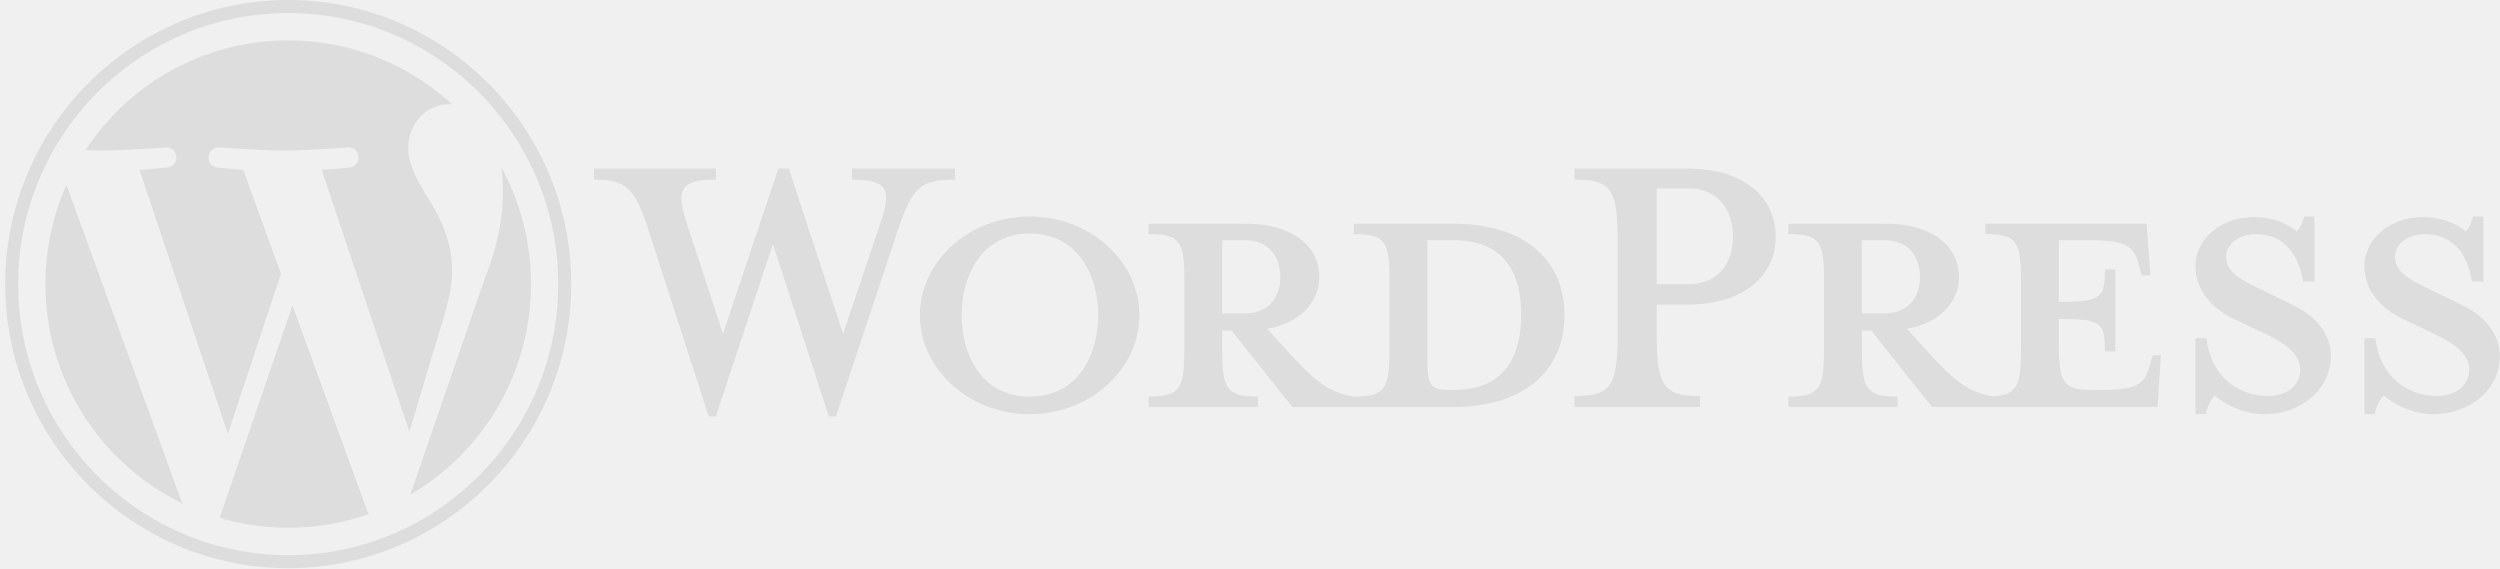
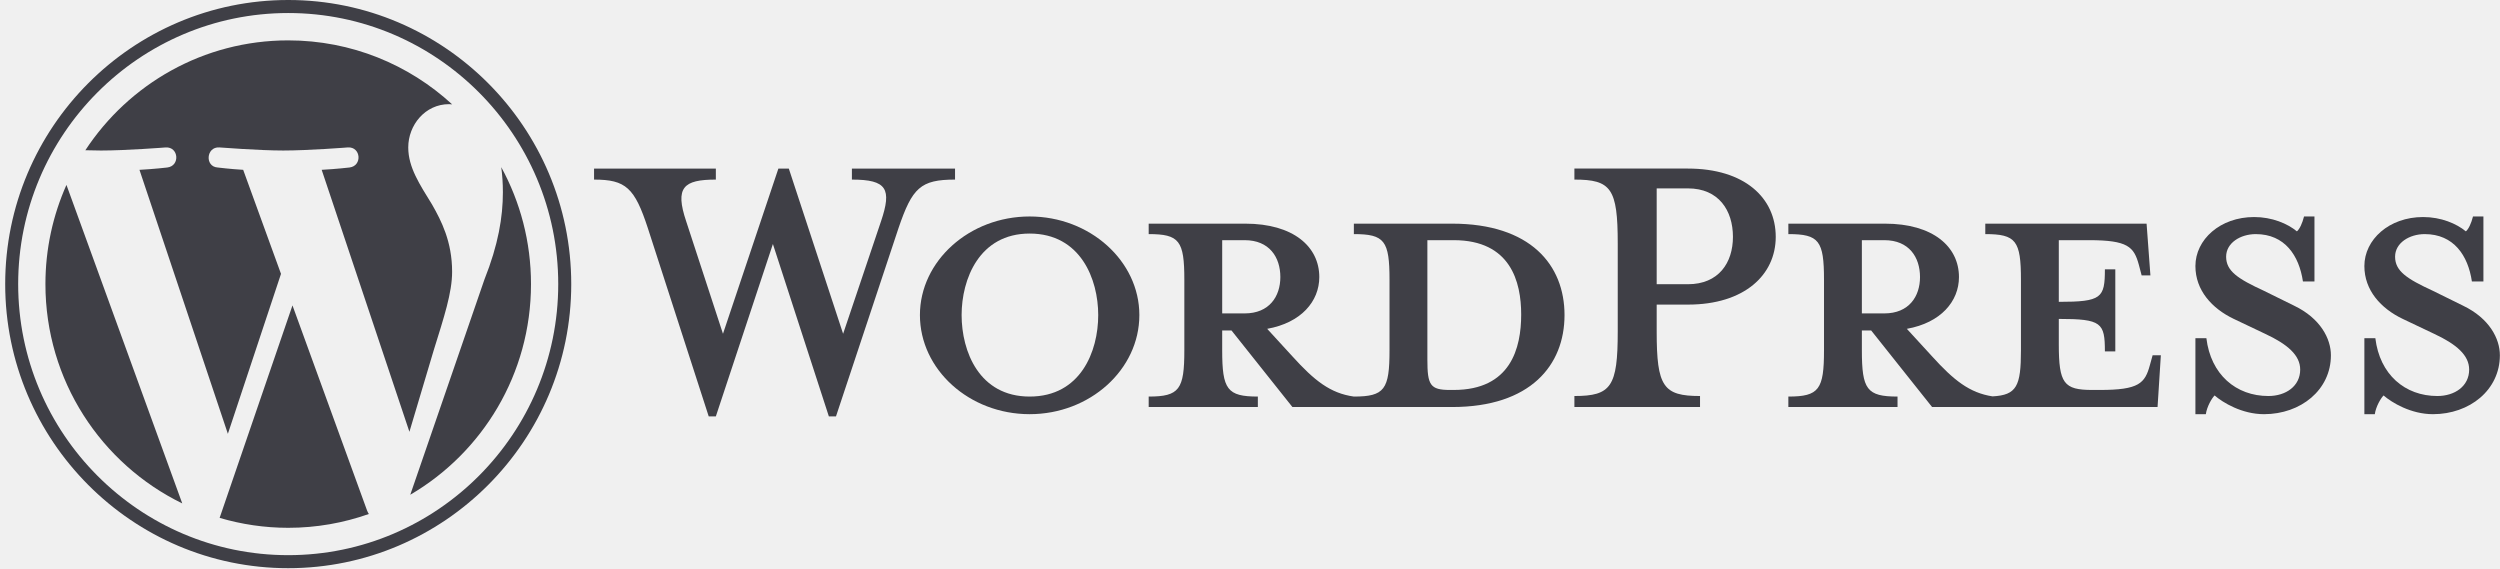
<svg xmlns="http://www.w3.org/2000/svg" width="440" height="100" viewBox="0 0 440 100" fill="none">
  <g clip-path="url(#clip0_123_30)">
-     <path d="M255.563 39.362H238.279V41.202C243.685 41.202 244.555 42.365 244.555 49.247V61.654C244.555 68.535 243.686 69.795 238.279 69.795C234.128 69.214 231.327 66.984 227.465 62.72L223.024 57.874C229.01 56.807 232.196 53.028 232.196 48.763C232.196 43.433 227.659 39.362 219.161 39.362H202.168V41.202C207.574 41.202 208.443 42.365 208.443 49.247V61.654C208.443 68.535 207.574 69.795 202.168 69.795V71.637H221.382V69.795C215.976 69.795 215.106 68.535 215.106 61.654V58.166H216.747L227.465 71.637H255.563C269.37 71.637 275.356 64.271 275.356 55.45C275.356 46.631 269.371 39.362 255.563 39.362ZM215.107 55.159V42.27H219.065C223.41 42.27 225.342 45.274 225.342 48.763C225.342 52.156 223.41 55.16 219.065 55.16H215.107V55.159ZM255.853 68.632H255.177C251.702 68.632 251.219 67.761 251.219 63.302V42.27C251.219 42.27 255.467 42.27 255.853 42.27C265.895 42.27 267.728 49.635 267.728 55.354C267.728 61.266 265.894 68.632 255.853 68.632Z" fill="#DDDDDD" />
-     <path d="M148.389 58.747L155.052 38.973C156.983 33.255 156.114 31.608 149.935 31.608V29.669H168.087V31.608C162.004 31.608 160.556 33.062 158.142 40.137L147.134 73.284H145.879L136.03 42.947L125.989 73.284H124.734L114.016 40.137C111.699 33.062 110.154 31.608 104.554 31.608V29.669H125.989V31.608C120.292 31.608 118.746 32.965 120.775 38.973L127.243 58.747L136.996 29.669H138.831L148.389 58.747Z" fill="#DDDDDD" />
-     <path d="M181.217 72.895C170.596 72.895 161.906 65.046 161.906 55.449C161.906 45.951 170.597 38.1 181.217 38.1C191.838 38.1 200.527 45.951 200.527 55.449C200.527 65.046 191.838 72.895 181.217 72.895ZM181.217 41.106C172.335 41.106 169.244 49.15 169.244 55.45C169.244 61.848 172.335 69.795 181.217 69.795C190.197 69.795 193.287 61.848 193.287 55.45C193.287 49.15 190.197 41.106 181.217 41.106Z" fill="#DDDDDD" />
-     <path d="M299.205 69.698V71.636H277.094V69.698C283.563 69.698 284.722 68.051 284.722 58.357V42.851C284.722 33.157 283.563 31.607 277.094 31.607V29.668H297.08C307.025 29.668 312.53 34.805 312.53 41.688C312.53 48.376 307.025 53.609 297.08 53.609H291.576V58.356C291.576 68.051 292.735 69.698 299.205 69.698ZM297.08 33.157H291.576V50.023H297.08C302.488 50.023 304.998 46.243 304.998 41.688C304.998 37.036 302.488 33.157 297.08 33.157Z" fill="#DDDDDD" />
-     <path d="M378.86 62.526L378.377 64.271C377.509 67.469 376.446 68.632 369.591 68.632H368.238C363.218 68.632 362.349 67.469 362.349 60.588V56.13C369.881 56.13 370.461 56.807 370.461 61.848H372.295V47.406H370.461C370.461 52.446 369.881 53.124 362.349 53.124V42.27H367.659C374.515 42.27 375.576 43.433 376.446 46.632L376.929 48.472H378.473L377.799 39.362H349.411V41.202C354.817 41.202 355.687 42.365 355.687 49.247V61.654C355.687 67.949 354.949 69.535 350.686 69.761C346.634 69.14 343.853 66.921 340.047 62.72L335.605 57.874C341.591 56.807 344.778 53.028 344.778 48.763C344.778 43.433 340.24 39.362 331.743 39.362H314.75V41.202C320.156 41.202 321.025 42.365 321.025 49.247V61.654C321.025 68.535 320.157 69.795 314.75 69.795V71.637H333.965V69.795C328.559 69.795 327.689 68.535 327.689 61.654V58.166H329.33L340.047 71.637H379.73L380.31 62.527H378.86V62.526ZM327.688 55.159V42.27H331.646C335.991 42.27 337.923 45.274 337.923 48.763C337.923 52.156 335.991 55.16 331.646 55.16H327.688V55.159Z" fill="#DDDDDD" />
-     <path d="M398.461 72.896C394.599 72.896 391.219 70.861 389.771 69.6C389.288 70.086 388.419 71.539 388.227 72.896H386.392V59.522H388.323C389.096 65.918 393.536 69.698 399.233 69.698C402.323 69.698 404.834 67.954 404.834 65.046C404.834 62.527 402.613 60.588 398.654 58.746L393.151 56.13C389.288 54.287 386.392 51.088 386.392 46.825C386.392 42.172 390.737 38.199 396.723 38.199C399.91 38.199 402.613 39.362 404.255 40.719C404.737 40.331 405.22 39.264 405.51 38.101H407.345V49.538H405.317C404.64 44.983 402.13 41.203 397.014 41.203C394.31 41.203 391.799 42.754 391.799 45.178C391.799 47.697 393.826 49.054 398.462 51.186L403.771 53.803C408.407 56.032 410.24 59.62 410.24 62.527C410.24 68.632 404.93 72.896 398.461 72.896Z" fill="#DDDDDD" />
-     <path d="M428.199 72.896C424.336 72.896 420.956 70.861 419.509 69.6C419.026 70.086 418.158 71.539 417.965 72.896H416.13V59.522H418.061C418.833 65.918 423.274 69.698 428.971 69.698C432.061 69.698 434.572 67.954 434.572 65.046C434.572 62.527 432.351 60.588 428.392 58.746L422.888 56.13C419.026 54.287 416.129 51.088 416.129 46.825C416.129 42.172 420.474 38.199 426.461 38.199C429.647 38.199 432.35 39.362 433.992 40.719C434.474 40.331 434.957 39.264 435.246 38.101H437.081V49.538H435.054C434.378 44.983 431.868 41.203 426.751 41.203C424.047 41.203 421.536 42.754 421.536 45.178C421.536 47.697 423.564 49.054 428.199 51.186L433.508 53.803C438.144 56.032 439.977 59.62 439.977 62.527C439.977 68.632 434.667 72.896 428.199 72.896Z" fill="#DDDDDD" />
-     <path d="M7.995 49.999C7.995 66.977 17.824 81.649 32.078 88.602L11.695 32.542C9.324 37.877 7.995 43.78 7.995 49.999Z" fill="#DDDDDD" />
-     <path d="M79.572 47.834C79.572 42.533 77.675 38.862 76.048 36.005C73.882 32.472 71.852 29.48 71.852 25.946C71.852 22.003 74.831 18.333 79.027 18.333C79.217 18.333 79.397 18.357 79.581 18.367C71.979 11.376 61.85 7.107 50.726 7.107C35.798 7.107 22.664 14.796 15.023 26.441C16.026 26.471 16.971 26.492 17.773 26.492C22.243 26.492 29.161 25.948 29.161 25.948C31.465 25.812 31.736 29.208 29.435 29.481C29.435 29.481 27.12 29.755 24.545 29.89L40.105 76.351L49.456 48.199L42.799 29.888C40.498 29.753 38.318 29.48 38.318 29.48C36.016 29.344 36.285 25.81 38.588 25.946C38.588 25.946 45.645 26.491 49.843 26.491C54.312 26.491 61.231 25.946 61.231 25.946C63.537 25.81 63.807 29.206 61.505 29.48C61.505 29.48 59.186 29.753 56.615 29.888L72.057 75.997L76.319 61.7C78.166 55.768 79.572 51.506 79.572 47.834Z" fill="#DDDDDD" />
-     <path d="M51.476 53.751L38.655 91.147C42.483 92.276 46.532 92.894 50.726 92.894C55.702 92.894 60.474 92.031 64.916 90.463C64.801 90.279 64.697 90.084 64.612 89.872L51.476 53.751Z" fill="#DDDDDD" />
-     <path d="M88.221 29.42C88.404 30.786 88.508 32.253 88.508 33.831C88.508 38.183 87.699 43.076 85.259 49.194L72.207 87.075C84.911 79.639 93.455 65.824 93.455 50C93.456 42.542 91.558 35.53 88.221 29.42Z" fill="#DDDDDD" />
-     <path d="M50.726 0C23.261 0 0.915 22.429 0.915 49.999C0.915 77.572 23.261 100 50.726 100C78.19 100 100.539 77.572 100.539 49.999C100.538 22.429 78.19 0 50.726 0ZM50.726 97.708C24.52 97.708 3.199 76.306 3.199 49.999C3.199 23.694 24.52 2.293 50.726 2.293C76.931 2.293 98.25 23.694 98.25 49.999C98.25 76.306 76.931 97.708 50.726 97.708Z" fill="#DDDDDD" />
+     <path d="M255.563 39.362H238.279V41.202C243.685 41.202 244.555 42.365 244.555 49.247V61.654C244.555 68.535 243.686 69.795 238.279 69.795C234.128 69.214 231.327 66.984 227.465 62.72L223.024 57.874C229.01 56.807 232.196 53.028 232.196 48.763C232.196 43.433 227.659 39.362 219.161 39.362H202.168V41.202C207.574 41.202 208.443 42.365 208.443 49.247V61.654C208.443 68.535 207.574 69.795 202.168 69.795V71.637H221.382V69.795C215.976 69.795 215.106 68.535 215.106 61.654V58.166H216.747L227.465 71.637H255.563C269.37 71.637 275.356 64.271 275.356 55.45C275.356 46.631 269.371 39.362 255.563 39.362ZM215.107 55.159V42.27H219.065C223.41 42.27 225.342 45.274 225.342 48.763C225.342 52.156 223.41 55.16 219.065 55.16H215.107V55.159ZM255.853 68.632H255.177C251.702 68.632 251.219 67.761 251.219 63.302V42.27C251.219 42.27 255.467 42.27 255.853 42.27C265.895 42.27 267.728 49.635 267.728 55.354C267.728 61.266 265.894 68.632 255.853 68.632Z" fill="#3f3f46" />
+     <path d="M148.389 58.747L155.052 38.973C156.983 33.255 156.114 31.608 149.935 31.608V29.669H168.087V31.608C162.004 31.608 160.556 33.062 158.142 40.137L147.134 73.284H145.879L136.03 42.947L125.989 73.284H124.734L114.016 40.137C111.699 33.062 110.154 31.608 104.554 31.608V29.669H125.989V31.608C120.292 31.608 118.746 32.965 120.775 38.973L127.243 58.747L136.996 29.669H138.831L148.389 58.747Z" fill="#3f3f46" />
+     <path d="M181.217 72.895C170.596 72.895 161.906 65.046 161.906 55.449C161.906 45.951 170.597 38.1 181.217 38.1C191.838 38.1 200.527 45.951 200.527 55.449C200.527 65.046 191.838 72.895 181.217 72.895ZM181.217 41.106C172.335 41.106 169.244 49.15 169.244 55.45C169.244 61.848 172.335 69.795 181.217 69.795C190.197 69.795 193.287 61.848 193.287 55.45C193.287 49.15 190.197 41.106 181.217 41.106Z" fill="#3f3f46" />
+     <path d="M299.205 69.698V71.636H277.094V69.698C283.563 69.698 284.722 68.051 284.722 58.357V42.851C284.722 33.157 283.563 31.607 277.094 31.607V29.668H297.08C307.025 29.668 312.53 34.805 312.53 41.688C312.53 48.376 307.025 53.609 297.08 53.609H291.576V58.356C291.576 68.051 292.735 69.698 299.205 69.698ZM297.08 33.157H291.576V50.023H297.08C302.488 50.023 304.998 46.243 304.998 41.688C304.998 37.036 302.488 33.157 297.08 33.157Z" fill="#3f3f46" />
+     <path d="M378.86 62.526L378.377 64.271C377.509 67.469 376.446 68.632 369.591 68.632H368.238C363.218 68.632 362.349 67.469 362.349 60.588V56.13C369.881 56.13 370.461 56.807 370.461 61.848H372.295V47.406H370.461C370.461 52.446 369.881 53.124 362.349 53.124V42.27H367.659C374.515 42.27 375.576 43.433 376.446 46.632L376.929 48.472H378.473L377.799 39.362H349.411V41.202C354.817 41.202 355.687 42.365 355.687 49.247V61.654C355.687 67.949 354.949 69.535 350.686 69.761C346.634 69.14 343.853 66.921 340.047 62.72L335.605 57.874C341.591 56.807 344.778 53.028 344.778 48.763C344.778 43.433 340.24 39.362 331.743 39.362H314.75V41.202C320.156 41.202 321.025 42.365 321.025 49.247V61.654C321.025 68.535 320.157 69.795 314.75 69.795V71.637H333.965V69.795C328.559 69.795 327.689 68.535 327.689 61.654V58.166H329.33L340.047 71.637H379.73L380.31 62.527H378.86V62.526ZM327.688 55.159V42.27H331.646C335.991 42.27 337.923 45.274 337.923 48.763C337.923 52.156 335.991 55.16 331.646 55.16H327.688V55.159Z" fill="#3f3f46" />
+     <path d="M398.461 72.896C394.599 72.896 391.219 70.861 389.771 69.6C389.288 70.086 388.419 71.539 388.227 72.896H386.392V59.522H388.323C389.096 65.918 393.536 69.698 399.233 69.698C402.323 69.698 404.834 67.954 404.834 65.046C404.834 62.527 402.613 60.588 398.654 58.746L393.151 56.13C389.288 54.287 386.392 51.088 386.392 46.825C386.392 42.172 390.737 38.199 396.723 38.199C399.91 38.199 402.613 39.362 404.255 40.719C404.737 40.331 405.22 39.264 405.51 38.101H407.345V49.538H405.317C404.64 44.983 402.13 41.203 397.014 41.203C394.31 41.203 391.799 42.754 391.799 45.178C391.799 47.697 393.826 49.054 398.462 51.186L403.771 53.803C408.407 56.032 410.24 59.62 410.24 62.527C410.24 68.632 404.93 72.896 398.461 72.896Z" fill="#3f3f46" />
+     <path d="M428.199 72.896C424.336 72.896 420.956 70.861 419.509 69.6C419.026 70.086 418.158 71.539 417.965 72.896H416.13V59.522H418.061C418.833 65.918 423.274 69.698 428.971 69.698C432.061 69.698 434.572 67.954 434.572 65.046C434.572 62.527 432.351 60.588 428.392 58.746L422.888 56.13C419.026 54.287 416.129 51.088 416.129 46.825C416.129 42.172 420.474 38.199 426.461 38.199C429.647 38.199 432.35 39.362 433.992 40.719C434.474 40.331 434.957 39.264 435.246 38.101H437.081V49.538H435.054C434.378 44.983 431.868 41.203 426.751 41.203C424.047 41.203 421.536 42.754 421.536 45.178C421.536 47.697 423.564 49.054 428.199 51.186L433.508 53.803C438.144 56.032 439.977 59.62 439.977 62.527C439.977 68.632 434.667 72.896 428.199 72.896Z" fill="#3f3f46" />
+     <path d="M7.995 49.999C7.995 66.977 17.824 81.649 32.078 88.602L11.695 32.542C9.324 37.877 7.995 43.78 7.995 49.999Z" fill="#3f3f46" />
+     <path d="M79.572 47.834C79.572 42.533 77.675 38.862 76.048 36.005C73.882 32.472 71.852 29.48 71.852 25.946C71.852 22.003 74.831 18.333 79.027 18.333C79.217 18.333 79.397 18.357 79.581 18.367C71.979 11.376 61.85 7.107 50.726 7.107C35.798 7.107 22.664 14.796 15.023 26.441C16.026 26.471 16.971 26.492 17.773 26.492C22.243 26.492 29.161 25.948 29.161 25.948C31.465 25.812 31.736 29.208 29.435 29.481C29.435 29.481 27.12 29.755 24.545 29.89L40.105 76.351L49.456 48.199L42.799 29.888C40.498 29.753 38.318 29.48 38.318 29.48C36.016 29.344 36.285 25.81 38.588 25.946C38.588 25.946 45.645 26.491 49.843 26.491C54.312 26.491 61.231 25.946 61.231 25.946C63.537 25.81 63.807 29.206 61.505 29.48C61.505 29.48 59.186 29.753 56.615 29.888L72.057 75.997L76.319 61.7C78.166 55.768 79.572 51.506 79.572 47.834Z" fill="#3f3f46" />
+     <path d="M51.476 53.751L38.655 91.147C42.483 92.276 46.532 92.894 50.726 92.894C55.702 92.894 60.474 92.031 64.916 90.463C64.801 90.279 64.697 90.084 64.612 89.872L51.476 53.751Z" fill="#3f3f46" />
+     <path d="M88.221 29.42C88.404 30.786 88.508 32.253 88.508 33.831C88.508 38.183 87.699 43.076 85.259 49.194L72.207 87.075C84.911 79.639 93.455 65.824 93.455 50C93.456 42.542 91.558 35.53 88.221 29.42Z" fill="#3f3f46" />
+     <path d="M50.726 0C23.261 0 0.915 22.429 0.915 49.999C0.915 77.572 23.261 100 50.726 100C78.19 100 100.539 77.572 100.539 49.999C100.538 22.429 78.19 0 50.726 0ZM50.726 97.708C24.52 97.708 3.199 76.306 3.199 49.999C3.199 23.694 24.52 2.293 50.726 2.293C76.931 2.293 98.25 23.694 98.25 49.999C98.25 76.306 76.931 97.708 50.726 97.708Z" fill="#3f3f46" />
  </g>
  <defs>
    <clipPath id="clip0_123_30">
      <rect width="439.062" height="100" fill="white" transform="translate(0.915039)" />
    </clipPath>
  </defs>
</svg>
